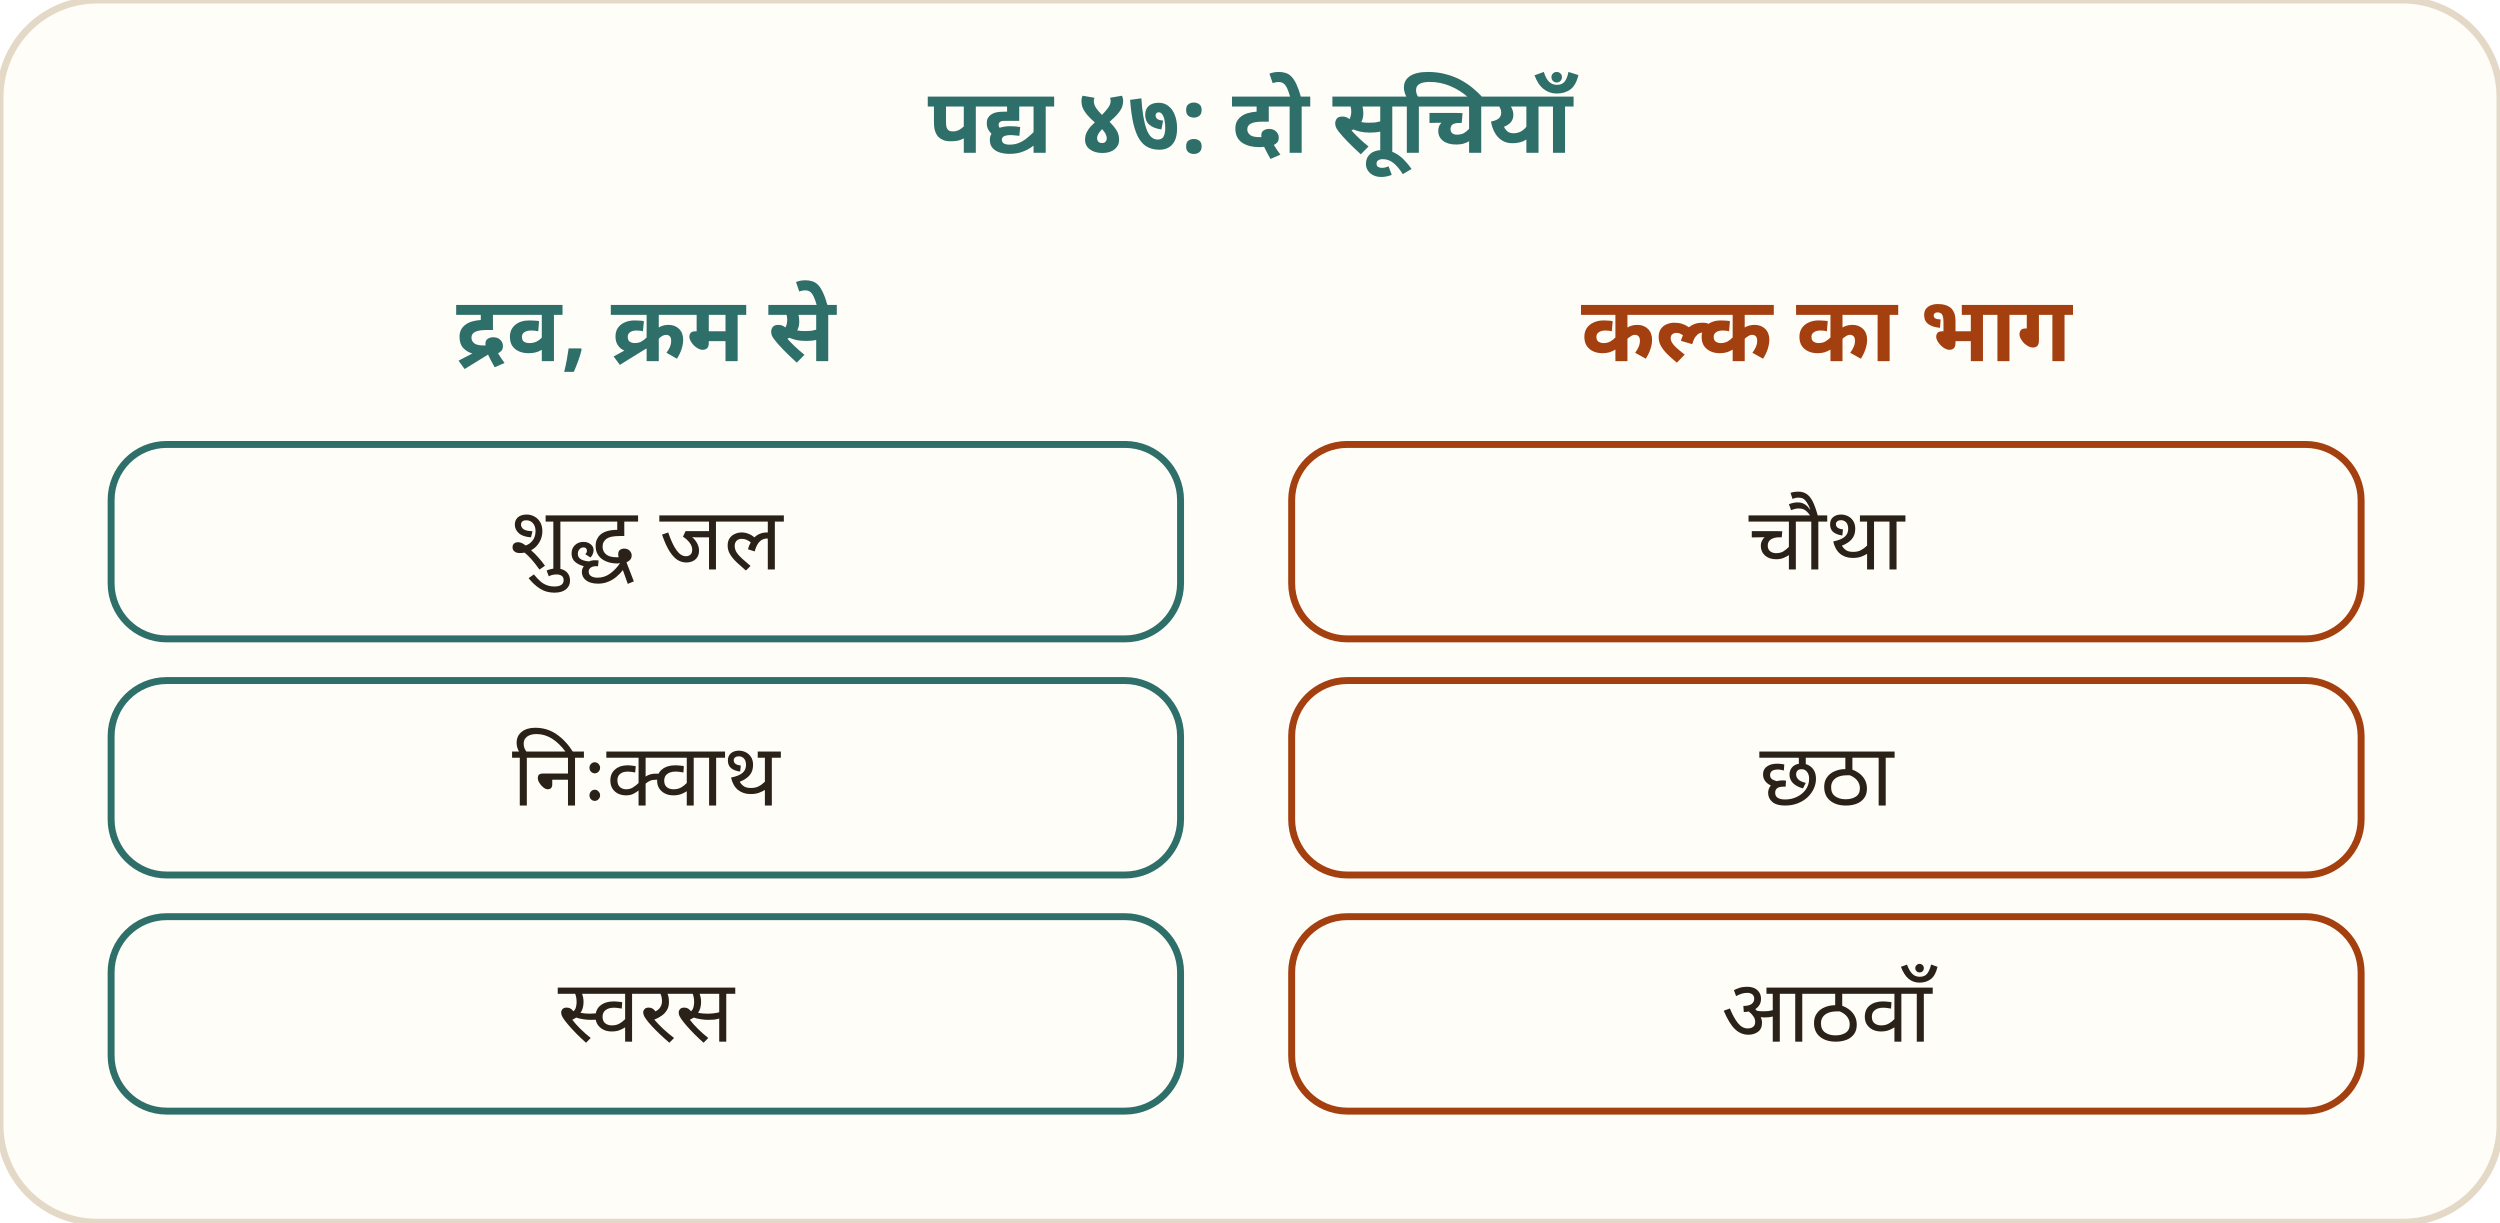
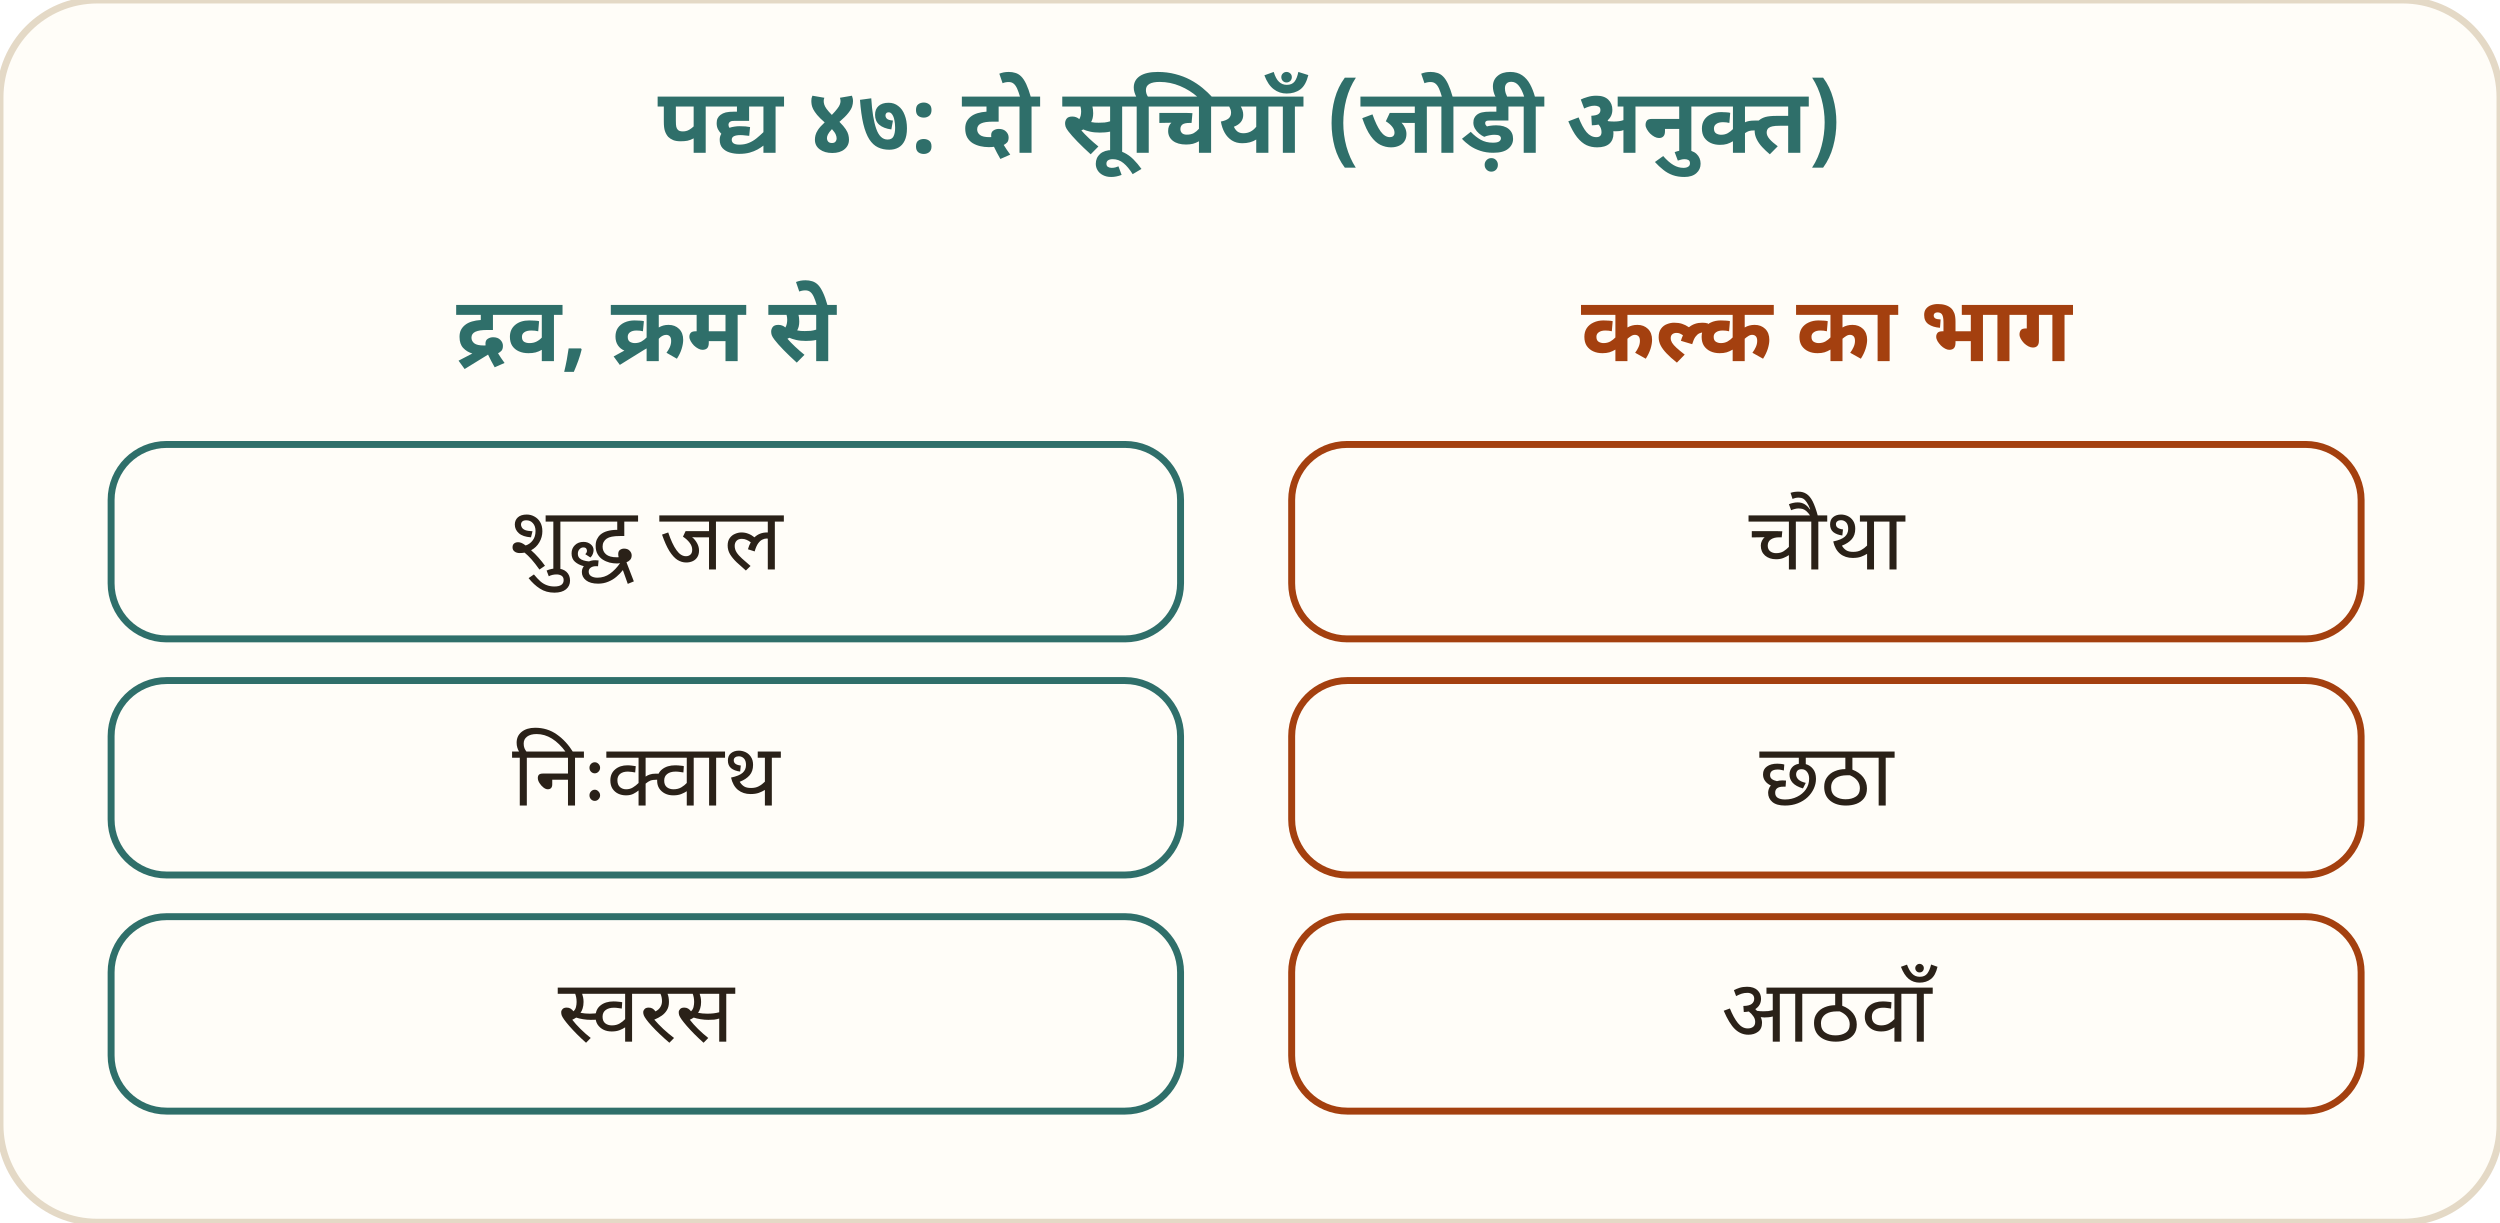
<svg xmlns="http://www.w3.org/2000/svg" viewBox="0 0 360 176" role="img">
  <rect width="360" height="176" rx="14" fill="#fffdf8" stroke="#e4d9c6" />
-   <text x="180" y="22" font-family="'Noto Sans Devanagari','Mukta','Nirmala UI','Mangal',sans-serif" font-size="13" font-weight="700" fill="#2f6f6a" text-anchor="middle">पद्य ४७: दो सूचियाँ</text>
+   <text x="180" y="22" font-family="'Noto Sans Devanagari','Mukta','Nirmala UI','Mangal',sans-serif" font-size="13" font-weight="700" fill="#2f6f6a" text-anchor="middle">पद्य ४७: दो सूचियाँ (जोड़ी अनुक्त)</text>
  <text x="93" y="52" font-family="'Noto Sans Devanagari','Mukta','Nirmala UI','Mangal',sans-serif" font-size="13" font-weight="700" fill="#2f6f6a" text-anchor="middle">द्रव, क्रम से</text>
  <rect x="16" y="64" width="154" height="28" rx="8" fill="#fffdf8" stroke="#2f6f6a" />
  <text x="93.0" y="82.0" font-family="'Noto Sans Devanagari','Mukta','Nirmala UI','Mangal',sans-serif" font-size="12.5" font-weight="500" fill="#2a2118" text-anchor="middle">शुद्ध जल</text>
  <rect x="16" y="98" width="154" height="28" rx="8" fill="#fffdf8" stroke="#2f6f6a" />
  <text x="93.0" y="116.0" font-family="'Noto Sans Devanagari','Mukta','Nirmala UI','Mangal',sans-serif" font-size="12.5" font-weight="500" fill="#2a2118" text-anchor="middle">निःक्वाथ</text>
  <rect x="16" y="132" width="154" height="28" rx="8" fill="#fffdf8" stroke="#2f6f6a" />
  <text x="93.0" y="150.0" font-family="'Noto Sans Devanagari','Mukta','Nirmala UI','Mangal',sans-serif" font-size="12.5" font-weight="500" fill="#2a2118" text-anchor="middle">स्वरस</text>
  <text x="263" y="52" font-family="'Noto Sans Devanagari','Mukta','Nirmala UI','Mangal',sans-serif" font-size="13" font-weight="700" fill="#a4400f" text-anchor="middle">कल्क का भाग</text>
  <rect x="186" y="64" width="154" height="28" rx="8" fill="#fffdf8" stroke="#a4400f" />
  <text x="263.0" y="82.0" font-family="'Noto Sans Devanagari','Mukta','Nirmala UI','Mangal',sans-serif" font-size="12.5" font-weight="500" fill="#2a2118" text-anchor="middle">चौथा</text>
  <rect x="186" y="98" width="154" height="28" rx="8" fill="#fffdf8" stroke="#a4400f" />
  <text x="263.0" y="116.0" font-family="'Noto Sans Devanagari','Mukta','Nirmala UI','Mangal',sans-serif" font-size="12.5" font-weight="500" fill="#2a2118" text-anchor="middle">छठा</text>
  <rect x="186" y="132" width="154" height="28" rx="8" fill="#fffdf8" stroke="#a4400f" />
  <text x="263.0" y="150.0" font-family="'Noto Sans Devanagari','Mukta','Nirmala UI','Mangal',sans-serif" font-size="12.5" font-weight="500" fill="#2a2118" text-anchor="middle">आठवाँ</text>
</svg>
